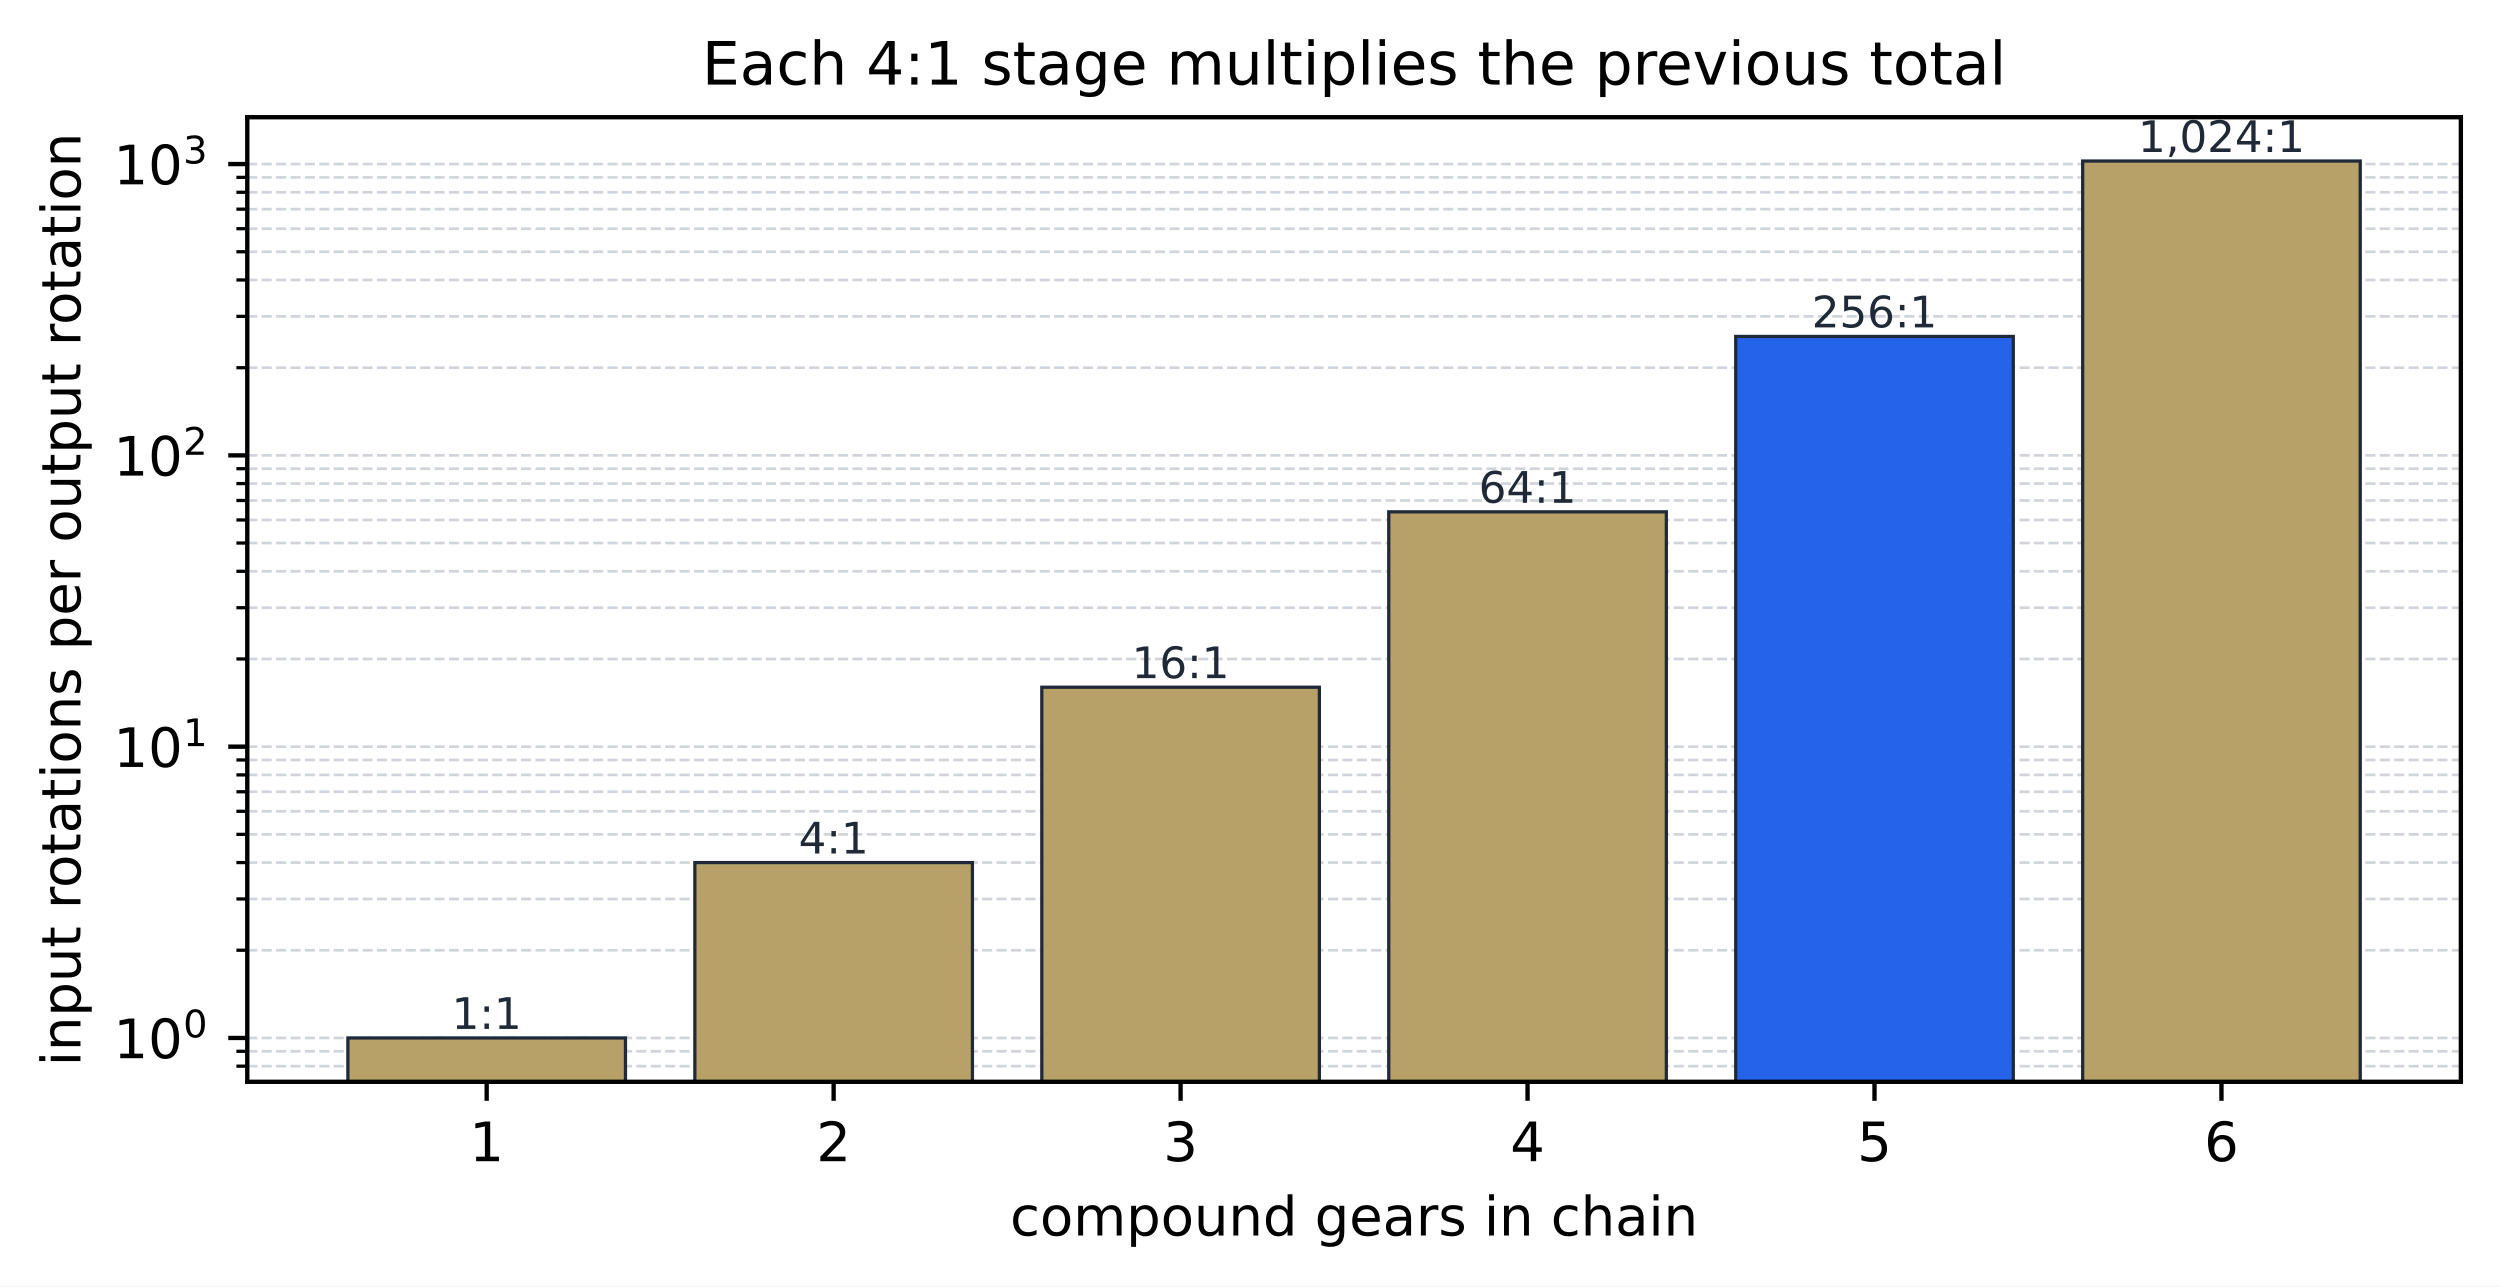
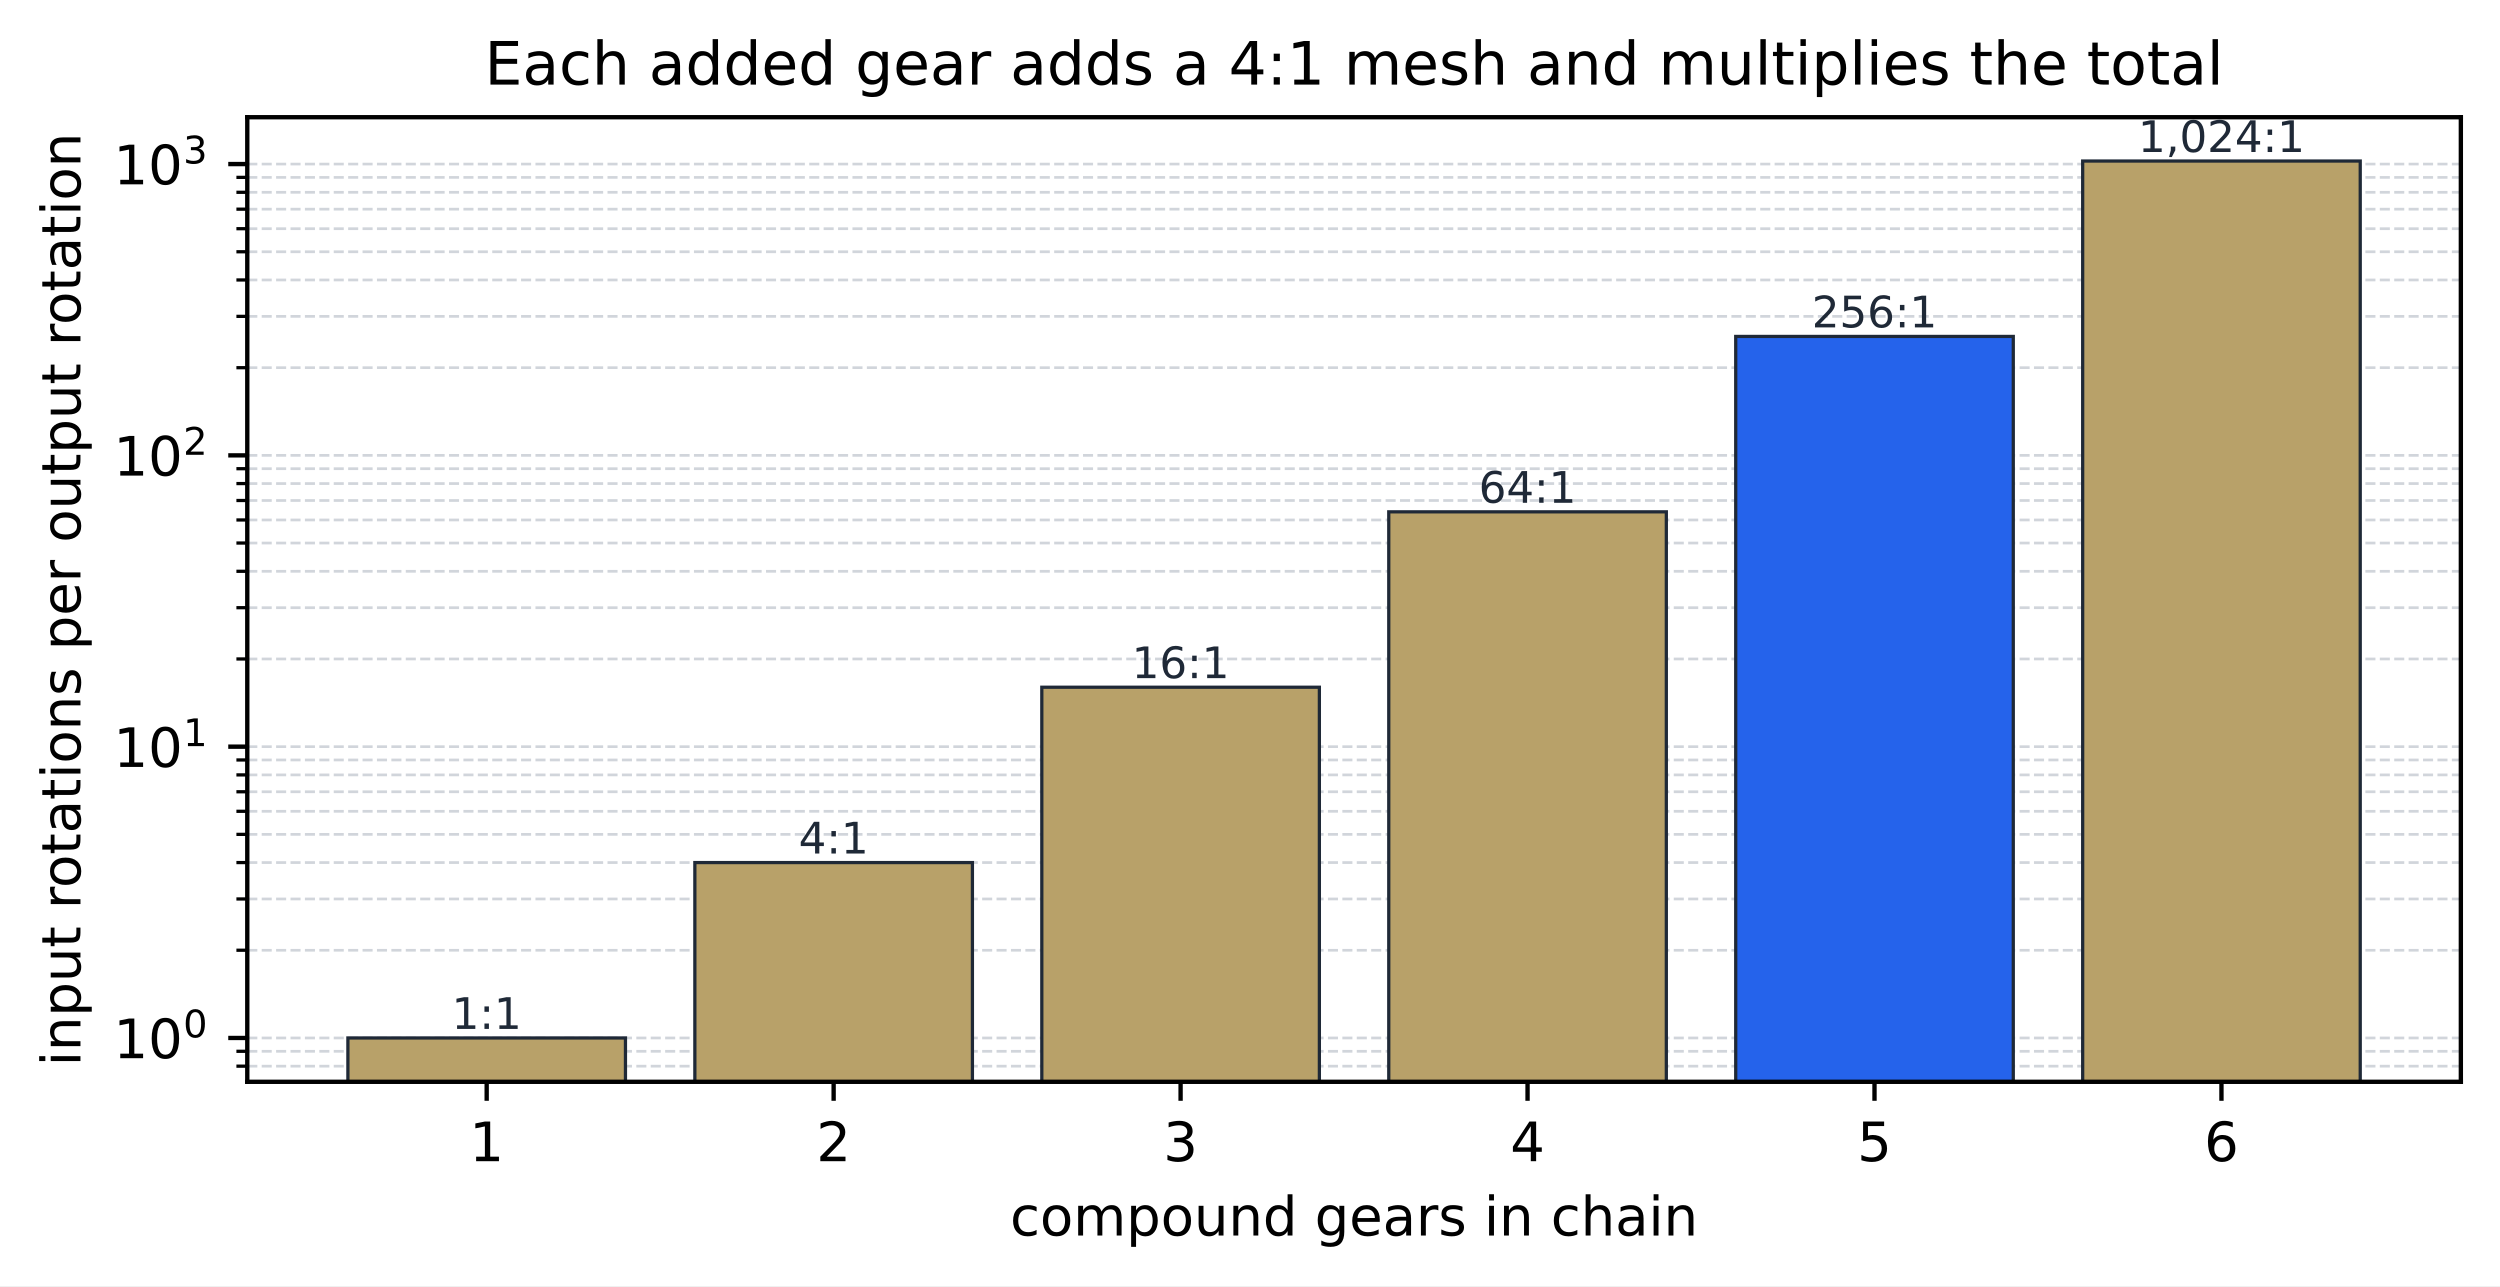
<svg xmlns="http://www.w3.org/2000/svg" xmlns:xlink="http://www.w3.org/1999/xlink" width="459.785pt" height="236.515pt" viewBox="0 0 459.785 236.515" version="1.1">
  <defs>
    <style type="text/css">*{stroke-linejoin: round; stroke-linecap: butt}</style>
  </defs>
  <g id="figure_1">
    <g id="patch_1">
      <path d="M 0 236.515  L 459.785 236.515  L 459.785 0  L 0 0  z " style="fill: #ffffff" />
    </g>
    <g id="axes_1">
      <g id="patch_2">
        <path d="M 45.478 198.958  L 452.585 198.958  L 452.585 21.558  L 45.478 21.558  z " style="fill: #ffffff" />
      </g>
      <g id="matplotlib.axis_1">
        <g id="xtick_1">
          <g id="line2d_1">
            <defs>
              <path id="m80b0361e65" d="M 0 0  L 0 3.5  " style="stroke: #000000; stroke-width: 0.8" />
            </defs>
            <g>
              <use xlink:href="#m80b0361e65" x="89.507" y="198.958" style="stroke: #000000; stroke-width: 0.8" />
            </g>
          </g>
          <g id="text_1">
            <g transform="translate(86.32572 213.5567) scale(0.1 -0.1)">
              <defs>
                <path id="DejaVuSans-31" d="M 794 531  L 1825 531  L 1825 4091  L 703 3866  L 703 4441  L 1819 4666  L 2450 4666  L 2450 531  L 3481 531  L 3481 0  L 794 0  L 794 531  z " transform="scale(0.015625)" />
              </defs>
              <use xlink:href="#DejaVuSans-31" />
            </g>
          </g>
        </g>
        <g id="xtick_2">
          <g id="line2d_2">
            <g>
              <use xlink:href="#m80b0361e65" x="153.317" y="198.958" style="stroke: #000000; stroke-width: 0.8" />
            </g>
          </g>
          <g id="text_2">
            <g transform="translate(150.1356 213.5567) scale(0.1 -0.1)">
              <defs>
                <path id="DejaVuSans-32" d="M 1228 531  L 3431 531  L 3431 0  L 469 0  L 469 531  Q 828 903 1448 1529  Q 2069 2156 2228 2338  Q 2531 2678 2651 2914  Q 2772 3150 2772 3378  Q 2772 3750 2511 3984  Q 2250 4219 1831 4219  Q 1534 4219 1204 4116  Q 875 4013 500 3803  L 500 4441  Q 881 4594 1212 4672  Q 1544 4750 1819 4750  Q 2544 4750 2975 4387  Q 3406 4025 3406 3419  Q 3406 3131 3298 2873  Q 3191 2616 2906 2266  Q 2828 2175 2409 1742  Q 1991 1309 1228 531  z " transform="scale(0.015625)" />
              </defs>
              <use xlink:href="#DejaVuSans-32" />
            </g>
          </g>
        </g>
        <g id="xtick_3">
          <g id="line2d_3">
            <g>
              <use xlink:href="#m80b0361e65" x="217.127" y="198.958" style="stroke: #000000; stroke-width: 0.8" />
            </g>
          </g>
          <g id="text_3">
            <g transform="translate(213.9456 213.5567) scale(0.1 -0.1)">
              <defs>
                <path id="DejaVuSans-33" d="M 2597 2516  Q 3050 2419 3304 2112  Q 3559 1806 3559 1356  Q 3559 666 3084 287  Q 2609 -91 1734 -91  Q 1441 -91 1130 -33  Q 819 25 488 141  L 488 750  Q 750 597 1062 519  Q 1375 441 1716 441  Q 2309 441 2620 675  Q 2931 909 2931 1356  Q 2931 1769 2642 2001  Q 2353 2234 1838 2234  L 1294 2234  L 1294 2753  L 1863 2753  Q 2328 2753 2575 2939  Q 2822 3125 2822 3475  Q 2822 3834 2567 4026  Q 2313 4219 1838 4219  Q 1578 4219 1281 4162  Q 984 4106 628 3988  L 628 4550  Q 988 4650 1302 4700  Q 1616 4750 1894 4750  Q 2613 4750 3031 4423  Q 3450 4097 3450 3541  Q 3450 3153 3228 2886  Q 3006 2619 2597 2516  z " transform="scale(0.015625)" />
              </defs>
              <use xlink:href="#DejaVuSans-33" />
            </g>
          </g>
        </g>
        <g id="xtick_4">
          <g id="line2d_4">
            <g>
              <use xlink:href="#m80b0361e65" x="280.937" y="198.958" style="stroke: #000000; stroke-width: 0.8" />
            </g>
          </g>
          <g id="text_4">
            <g transform="translate(277.7555 213.5567) scale(0.1 -0.1)">
              <defs>
                <path id="DejaVuSans-34" d="M 2419 4116  L 825 1625  L 2419 1625  L 2419 4116  z M 2253 4666  L 3047 4666  L 3047 1625  L 3713 1625  L 3713 1100  L 3047 1100  L 3047 0  L 2419 0  L 2419 1100  L 313 1100  L 313 1709  L 2253 4666  z " transform="scale(0.015625)" />
              </defs>
              <use xlink:href="#DejaVuSans-34" />
            </g>
          </g>
        </g>
        <g id="xtick_5">
          <g id="line2d_5">
            <g>
              <use xlink:href="#m80b0361e65" x="344.747" y="198.958" style="stroke: #000000; stroke-width: 0.8" />
            </g>
          </g>
          <g id="text_5">
            <g transform="translate(341.5654 213.5567) scale(0.1 -0.1)">
              <defs>
                <path id="DejaVuSans-35" d="M 691 4666  L 3169 4666  L 3169 4134  L 1269 4134  L 1269 2991  Q 1406 3038 1543 3061  Q 1681 3084 1819 3084  Q 2600 3084 3056 2656  Q 3513 2228 3513 1497  Q 3513 744 3044 326  Q 2575 -91 1722 -91  Q 1428 -91 1123 -41  Q 819 9 494 109  L 494 744  Q 775 591 1075 516  Q 1375 441 1709 441  Q 2250 441 2565 725  Q 2881 1009 2881 1497  Q 2881 1984 2565 2268  Q 2250 2553 1709 2553  Q 1456 2553 1204 2497  Q 953 2441 691 2322  L 691 4666  z " transform="scale(0.015625)" />
              </defs>
              <use xlink:href="#DejaVuSans-35" />
            </g>
          </g>
        </g>
        <g id="xtick_6">
          <g id="line2d_6">
            <g>
              <use xlink:href="#m80b0361e65" x="408.557" y="198.958" style="stroke: #000000; stroke-width: 0.8" />
            </g>
          </g>
          <g id="text_6">
            <g transform="translate(405.3753 213.5567) scale(0.1 -0.1)">
              <defs>
                <path id="DejaVuSans-36" d="M 2113 2584  Q 1688 2584 1439 2293  Q 1191 2003 1191 1497  Q 1191 994 1439 701  Q 1688 409 2113 409  Q 2538 409 2786 701  Q 3034 994 3034 1497  Q 3034 2003 2786 2293  Q 2538 2584 2113 2584  z M 3366 4563  L 3366 3988  Q 3128 4100 2886 4159  Q 2644 4219 2406 4219  Q 1781 4219 1451 3797  Q 1122 3375 1075 2522  Q 1259 2794 1537 2939  Q 1816 3084 2150 3084  Q 2853 3084 3261 2657  Q 3669 2231 3669 1497  Q 3669 778 3244 343  Q 2819 -91 2113 -91  Q 1303 -91 875 529  Q 447 1150 447 2328  Q 447 3434 972 4092  Q 1497 4750 2381 4750  Q 2619 4750 2861 4703  Q 3103 4656 3366 4563  z " transform="scale(0.015625)" />
              </defs>
              <use xlink:href="#DejaVuSans-36" />
            </g>
          </g>
        </g>
        <g id="text_7">
          <g transform="translate(185.7677 227.2348) scale(0.1 -0.1)">
            <defs>
              <path id="DejaVuSans-63" d="M 3122 3366  L 3122 2828  Q 2878 2963 2633 3030  Q 2388 3097 2138 3097  Q 1578 3097 1268 2742  Q 959 2388 959 1747  Q 959 1106 1268 751  Q 1578 397 2138 397  Q 2388 397 2633 464  Q 2878 531 3122 666  L 3122 134  Q 2881 22 2623 -34  Q 2366 -91 2075 -91  Q 1284 -91 818 406  Q 353 903 353 1747  Q 353 2603 823 3093  Q 1294 3584 2113 3584  Q 2378 3584 2631 3529  Q 2884 3475 3122 3366  z " transform="scale(0.015625)" />
              <path id="DejaVuSans-6f" d="M 1959 3097  Q 1497 3097 1228 2736  Q 959 2375 959 1747  Q 959 1119 1226 758  Q 1494 397 1959 397  Q 2419 397 2687 759  Q 2956 1122 2956 1747  Q 2956 2369 2687 2733  Q 2419 3097 1959 3097  z M 1959 3584  Q 2709 3584 3137 3096  Q 3566 2609 3566 1747  Q 3566 888 3137 398  Q 2709 -91 1959 -91  Q 1206 -91 779 398  Q 353 888 353 1747  Q 353 2609 779 3096  Q 1206 3584 1959 3584  z " transform="scale(0.015625)" />
              <path id="DejaVuSans-6d" d="M 3328 2828  Q 3544 3216 3844 3400  Q 4144 3584 4550 3584  Q 5097 3584 5394 3201  Q 5691 2819 5691 2113  L 5691 0  L 5113 0  L 5113 2094  Q 5113 2597 4934 2840  Q 4756 3084 4391 3084  Q 3944 3084 3684 2787  Q 3425 2491 3425 1978  L 3425 0  L 2847 0  L 2847 2094  Q 2847 2600 2669 2842  Q 2491 3084 2119 3084  Q 1678 3084 1418 2786  Q 1159 2488 1159 1978  L 1159 0  L 581 0  L 581 3500  L 1159 3500  L 1159 2956  Q 1356 3278 1631 3431  Q 1906 3584 2284 3584  Q 2666 3584 2933 3390  Q 3200 3197 3328 2828  z " transform="scale(0.015625)" />
              <path id="DejaVuSans-70" d="M 1159 525  L 1159 -1331  L 581 -1331  L 581 3500  L 1159 3500  L 1159 2969  Q 1341 3281 1617 3432  Q 1894 3584 2278 3584  Q 2916 3584 3314 3078  Q 3713 2572 3713 1747  Q 3713 922 3314 415  Q 2916 -91 2278 -91  Q 1894 -91 1617 61  Q 1341 213 1159 525  z M 3116 1747  Q 3116 2381 2855 2742  Q 2594 3103 2138 3103  Q 1681 3103 1420 2742  Q 1159 2381 1159 1747  Q 1159 1113 1420 752  Q 1681 391 2138 391  Q 2594 391 2855 752  Q 3116 1113 3116 1747  z " transform="scale(0.015625)" />
              <path id="DejaVuSans-75" d="M 544 1381  L 544 3500  L 1119 3500  L 1119 1403  Q 1119 906 1312 657  Q 1506 409 1894 409  Q 2359 409 2629 706  Q 2900 1003 2900 1516  L 2900 3500  L 3475 3500  L 3475 0  L 2900 0  L 2900 538  Q 2691 219 2414 64  Q 2138 -91 1772 -91  Q 1169 -91 856 284  Q 544 659 544 1381  z M 1991 3584  L 1991 3584  z " transform="scale(0.015625)" />
              <path id="DejaVuSans-6e" d="M 3513 2113  L 3513 0  L 2938 0  L 2938 2094  Q 2938 2591 2744 2837  Q 2550 3084 2163 3084  Q 1697 3084 1428 2787  Q 1159 2491 1159 1978  L 1159 0  L 581 0  L 581 3500  L 1159 3500  L 1159 2956  Q 1366 3272 1645 3428  Q 1925 3584 2291 3584  Q 2894 3584 3203 3211  Q 3513 2838 3513 2113  z " transform="scale(0.015625)" />
              <path id="DejaVuSans-64" d="M 2906 2969  L 2906 4863  L 3481 4863  L 3481 0  L 2906 0  L 2906 525  Q 2725 213 2448 61  Q 2172 -91 1784 -91  Q 1150 -91 751 415  Q 353 922 353 1747  Q 353 2572 751 3078  Q 1150 3584 1784 3584  Q 2172 3584 2448 3432  Q 2725 3281 2906 2969  z M 947 1747  Q 947 1113 1208 752  Q 1469 391 1925 391  Q 2381 391 2643 752  Q 2906 1113 2906 1747  Q 2906 2381 2643 2742  Q 2381 3103 1925 3103  Q 1469 3103 1208 2742  Q 947 2381 947 1747  z " transform="scale(0.015625)" />
              <path id="DejaVuSans-20" transform="scale(0.015625)" />
              <path id="DejaVuSans-67" d="M 2906 1791  Q 2906 2416 2648 2759  Q 2391 3103 1925 3103  Q 1463 3103 1205 2759  Q 947 2416 947 1791  Q 947 1169 1205 825  Q 1463 481 1925 481  Q 2391 481 2648 825  Q 2906 1169 2906 1791  z M 3481 434  Q 3481 -459 3084 -895  Q 2688 -1331 1869 -1331  Q 1566 -1331 1297 -1286  Q 1028 -1241 775 -1147  L 775 -588  Q 1028 -725 1275 -790  Q 1522 -856 1778 -856  Q 2344 -856 2625 -561  Q 2906 -266 2906 331  L 2906 616  Q 2728 306 2450 153  Q 2172 0 1784 0  Q 1141 0 747 490  Q 353 981 353 1791  Q 353 2603 747 3093  Q 1141 3584 1784 3584  Q 2172 3584 2450 3431  Q 2728 3278 2906 2969  L 2906 3500  L 3481 3500  L 3481 434  z " transform="scale(0.015625)" />
              <path id="DejaVuSans-65" d="M 3597 1894  L 3597 1613  L 953 1613  Q 991 1019 1311 708  Q 1631 397 2203 397  Q 2534 397 2845 478  Q 3156 559 3463 722  L 3463 178  Q 3153 47 2828 -22  Q 2503 -91 2169 -91  Q 1331 -91 842 396  Q 353 884 353 1716  Q 353 2575 817 3079  Q 1281 3584 2069 3584  Q 2775 3584 3186 3129  Q 3597 2675 3597 1894  z M 3022 2063  Q 3016 2534 2758 2815  Q 2500 3097 2075 3097  Q 1594 3097 1305 2825  Q 1016 2553 972 2059  L 3022 2063  z " transform="scale(0.015625)" />
              <path id="DejaVuSans-61" d="M 2194 1759  Q 1497 1759 1228 1600  Q 959 1441 959 1056  Q 959 750 1161 570  Q 1363 391 1709 391  Q 2188 391 2477 730  Q 2766 1069 2766 1631  L 2766 1759  L 2194 1759  z M 3341 1997  L 3341 0  L 2766 0  L 2766 531  Q 2569 213 2275 61  Q 1981 -91 1556 -91  Q 1019 -91 701 211  Q 384 513 384 1019  Q 384 1609 779 1909  Q 1175 2209 1959 2209  L 2766 2209  L 2766 2266  Q 2766 2663 2505 2880  Q 2244 3097 1772 3097  Q 1472 3097 1187 3025  Q 903 2953 641 2809  L 641 3341  Q 956 3463 1253 3523  Q 1550 3584 1831 3584  Q 2591 3584 2966 3190  Q 3341 2797 3341 1997  z " transform="scale(0.015625)" />
              <path id="DejaVuSans-72" d="M 2631 2963  Q 2534 3019 2420 3045  Q 2306 3072 2169 3072  Q 1681 3072 1420 2755  Q 1159 2438 1159 1844  L 1159 0  L 581 0  L 581 3500  L 1159 3500  L 1159 2956  Q 1341 3275 1631 3429  Q 1922 3584 2338 3584  Q 2397 3584 2469 3576  Q 2541 3569 2628 3553  L 2631 2963  z " transform="scale(0.015625)" />
              <path id="DejaVuSans-73" d="M 2834 3397  L 2834 2853  Q 2591 2978 2328 3040  Q 2066 3103 1784 3103  Q 1356 3103 1142 2972  Q 928 2841 928 2578  Q 928 2378 1081 2264  Q 1234 2150 1697 2047  L 1894 2003  Q 2506 1872 2764 1633  Q 3022 1394 3022 966  Q 3022 478 2636 193  Q 2250 -91 1575 -91  Q 1294 -91 989 -36  Q 684 19 347 128  L 347 722  Q 666 556 975 473  Q 1284 391 1588 391  Q 1994 391 2212 530  Q 2431 669 2431 922  Q 2431 1156 2273 1281  Q 2116 1406 1581 1522  L 1381 1569  Q 847 1681 609 1914  Q 372 2147 372 2553  Q 372 3047 722 3315  Q 1072 3584 1716 3584  Q 2034 3584 2315 3537  Q 2597 3491 2834 3397  z " transform="scale(0.015625)" />
              <path id="DejaVuSans-69" d="M 603 3500  L 1178 3500  L 1178 0  L 603 0  L 603 3500  z M 603 4863  L 1178 4863  L 1178 4134  L 603 4134  L 603 4863  z " transform="scale(0.015625)" />
              <path id="DejaVuSans-68" d="M 3513 2113  L 3513 0  L 2938 0  L 2938 2094  Q 2938 2591 2744 2837  Q 2550 3084 2163 3084  Q 1697 3084 1428 2787  Q 1159 2491 1159 1978  L 1159 0  L 581 0  L 581 4863  L 1159 4863  L 1159 2956  Q 1366 3272 1645 3428  Q 1925 3584 2291 3584  Q 2894 3584 3203 3211  Q 3513 2838 3513 2113  z " transform="scale(0.015625)" />
            </defs>
            <use xlink:href="#DejaVuSans-63" />
            <use xlink:href="#DejaVuSans-6f" transform="translate(54.98047 0)" />
            <use xlink:href="#DejaVuSans-6d" transform="translate(116.1621 0)" />
            <use xlink:href="#DejaVuSans-70" transform="translate(213.5742 0)" />
            <use xlink:href="#DejaVuSans-6f" transform="translate(277.0508 0)" />
            <use xlink:href="#DejaVuSans-75" transform="translate(338.2324 0)" />
            <use xlink:href="#DejaVuSans-6e" transform="translate(401.6113 0)" />
            <use xlink:href="#DejaVuSans-64" transform="translate(464.9902 0)" />
            <use xlink:href="#DejaVuSans-20" transform="translate(528.4668 0)" />
            <use xlink:href="#DejaVuSans-67" transform="translate(560.2539 0)" />
            <use xlink:href="#DejaVuSans-65" transform="translate(623.7305 0)" />
            <use xlink:href="#DejaVuSans-61" transform="translate(685.2539 0)" />
            <use xlink:href="#DejaVuSans-72" transform="translate(746.5332 0)" />
            <use xlink:href="#DejaVuSans-73" transform="translate(787.6465 0)" />
            <use xlink:href="#DejaVuSans-20" transform="translate(839.7461 0)" />
            <use xlink:href="#DejaVuSans-69" transform="translate(871.5332 0)" />
            <use xlink:href="#DejaVuSans-6e" transform="translate(899.3164 0)" />
            <use xlink:href="#DejaVuSans-20" transform="translate(962.6953 0)" />
            <use xlink:href="#DejaVuSans-63" transform="translate(994.4824 0)" />
            <use xlink:href="#DejaVuSans-68" transform="translate(1049.463 0)" />
            <use xlink:href="#DejaVuSans-61" transform="translate(1112.842 0)" />
            <use xlink:href="#DejaVuSans-69" transform="translate(1174.121 0)" />
            <use xlink:href="#DejaVuSans-6e" transform="translate(1201.904 0)" />
          </g>
        </g>
      </g>
      <g id="matplotlib.axis_2">
        <g id="ytick_1">
          <g id="line2d_7">
            <path d="M 45.478 190.895  L 452.585 190.895  " clip-path="url(#p029e7b0211)" style="fill: none; stroke-dasharray: 1.85,0.8; stroke-dashoffset: 0; stroke: #d1d5db; stroke-width: 0.5" />
          </g>
          <g id="line2d_8">
            <defs>
              <path id="m17a7d68135" d="M 0 0  L -3.5 0  " style="stroke: #000000; stroke-width: 0.8" />
            </defs>
            <g>
              <use xlink:href="#m17a7d68135" x="45.478" y="190.895" style="stroke: #000000; stroke-width: 0.8" />
            </g>
          </g>
          <g id="text_8">
            <g transform="translate(20.87813 194.6939) scale(0.1 -0.1)">
              <defs>
                <path id="DejaVuSans-30" d="M 2034 4250  Q 1547 4250 1301 3770  Q 1056 3291 1056 2328  Q 1056 1369 1301 889  Q 1547 409 2034 409  Q 2525 409 2770 889  Q 3016 1369 3016 2328  Q 3016 3291 2770 3770  Q 2525 4250 2034 4250  z M 2034 4750  Q 2819 4750 3233 4129  Q 3647 3509 3647 2328  Q 3647 1150 3233 529  Q 2819 -91 2034 -91  Q 1250 -91 836 529  Q 422 1150 422 2328  Q 422 3509 836 4129  Q 1250 4750 2034 4750  z " transform="scale(0.015625)" />
              </defs>
              <use xlink:href="#DejaVuSans-31" transform="translate(0 0.765625)" />
              <use xlink:href="#DejaVuSans-30" transform="translate(63.62305 0.765625)" />
              <use xlink:href="#DejaVuSans-30" transform="translate(128.2031 39.04688) scale(0.7)" />
            </g>
          </g>
        </g>
        <g id="ytick_2">
          <g id="line2d_9">
            <path d="M 45.478 137.321  L 452.585 137.321  " clip-path="url(#p029e7b0211)" style="fill: none; stroke-dasharray: 1.85,0.8; stroke-dashoffset: 0; stroke: #d1d5db; stroke-width: 0.5" />
          </g>
          <g id="line2d_10">
            <g>
              <use xlink:href="#m17a7d68135" x="45.478" y="137.321" style="stroke: #000000; stroke-width: 0.8" />
            </g>
          </g>
          <g id="text_9">
            <g transform="translate(20.87813 141.1202) scale(0.1 -0.1)">
              <use xlink:href="#DejaVuSans-31" transform="translate(0 0.684375)" />
              <use xlink:href="#DejaVuSans-30" transform="translate(63.62305 0.684375)" />
              <use xlink:href="#DejaVuSans-31" transform="translate(128.2031 38.96563) scale(0.7)" />
            </g>
          </g>
        </g>
        <g id="ytick_3">
          <g id="line2d_11">
            <path d="M 45.478 83.747  L 452.585 83.747  " clip-path="url(#p029e7b0211)" style="fill: none; stroke-dasharray: 1.85,0.8; stroke-dashoffset: 0; stroke: #d1d5db; stroke-width: 0.5" />
          </g>
          <g id="line2d_12">
            <g>
              <use xlink:href="#m17a7d68135" x="45.478" y="83.747" style="stroke: #000000; stroke-width: 0.8" />
            </g>
          </g>
          <g id="text_10">
            <g transform="translate(20.87813 87.54658) scale(0.1 -0.1)">
              <use xlink:href="#DejaVuSans-31" transform="translate(0 0.765625)" />
              <use xlink:href="#DejaVuSans-30" transform="translate(63.62305 0.765625)" />
              <use xlink:href="#DejaVuSans-32" transform="translate(128.2031 39.04688) scale(0.7)" />
            </g>
          </g>
        </g>
        <g id="ytick_4">
          <g id="line2d_13">
            <path d="M 45.478 30.174  L 452.585 30.174  " clip-path="url(#p029e7b0211)" style="fill: none; stroke-dasharray: 1.85,0.8; stroke-dashoffset: 0; stroke: #d1d5db; stroke-width: 0.5" />
          </g>
          <g id="line2d_14">
            <g>
              <use xlink:href="#m17a7d68135" x="45.478" y="30.174" style="stroke: #000000; stroke-width: 0.8" />
            </g>
          </g>
          <g id="text_11">
            <g transform="translate(20.87813 33.97294) scale(0.1 -0.1)">
              <use xlink:href="#DejaVuSans-31" transform="translate(0 0.765625)" />
              <use xlink:href="#DejaVuSans-30" transform="translate(63.62305 0.765625)" />
              <use xlink:href="#DejaVuSans-33" transform="translate(128.2031 39.04688) scale(0.7)" />
            </g>
          </g>
        </g>
        <g id="ytick_5">
          <g id="line2d_15">
            <path d="M 45.478 196.086  L 452.585 196.086  " clip-path="url(#p029e7b0211)" style="fill: none; stroke-dasharray: 1.85,0.8; stroke-dashoffset: 0; stroke: #d1d5db; stroke-width: 0.5" />
          </g>
          <g id="line2d_16">
            <defs>
              <path id="m3dbfc4f6bd" d="M 0 0  L -2 0  " style="stroke: #000000; stroke-width: 0.6" />
            </defs>
            <g>
              <use xlink:href="#m3dbfc4f6bd" x="45.478" y="196.086" style="stroke: #000000; stroke-width: 0.6" />
            </g>
          </g>
        </g>
        <g id="ytick_6">
          <g id="line2d_17">
            <path d="M 45.478 193.346  L 452.585 193.346  " clip-path="url(#p029e7b0211)" style="fill: none; stroke-dasharray: 1.85,0.8; stroke-dashoffset: 0; stroke: #d1d5db; stroke-width: 0.5" />
          </g>
          <g id="line2d_18">
            <g>
              <use xlink:href="#m3dbfc4f6bd" x="45.478" y="193.346" style="stroke: #000000; stroke-width: 0.6" />
            </g>
          </g>
        </g>
        <g id="ytick_7">
          <g id="line2d_19">
            <path d="M 45.478 174.767  L 452.585 174.767  " clip-path="url(#p029e7b0211)" style="fill: none; stroke-dasharray: 1.85,0.8; stroke-dashoffset: 0; stroke: #d1d5db; stroke-width: 0.5" />
          </g>
          <g id="line2d_20">
            <g>
              <use xlink:href="#m3dbfc4f6bd" x="45.478" y="174.767" style="stroke: #000000; stroke-width: 0.6" />
            </g>
          </g>
        </g>
        <g id="ytick_8">
          <g id="line2d_21">
            <path d="M 45.478 165.334  L 452.585 165.334  " clip-path="url(#p029e7b0211)" style="fill: none; stroke-dasharray: 1.85,0.8; stroke-dashoffset: 0; stroke: #d1d5db; stroke-width: 0.5" />
          </g>
          <g id="line2d_22">
            <g>
              <use xlink:href="#m3dbfc4f6bd" x="45.478" y="165.334" style="stroke: #000000; stroke-width: 0.6" />
            </g>
          </g>
        </g>
        <g id="ytick_9">
          <g id="line2d_23">
            <path d="M 45.478 158.64  L 452.585 158.64  " clip-path="url(#p029e7b0211)" style="fill: none; stroke-dasharray: 1.85,0.8; stroke-dashoffset: 0; stroke: #d1d5db; stroke-width: 0.5" />
          </g>
          <g id="line2d_24">
            <g>
              <use xlink:href="#m3dbfc4f6bd" x="45.478" y="158.64" style="stroke: #000000; stroke-width: 0.6" />
            </g>
          </g>
        </g>
        <g id="ytick_10">
          <g id="line2d_25">
            <path d="M 45.478 153.448  L 452.585 153.448  " clip-path="url(#p029e7b0211)" style="fill: none; stroke-dasharray: 1.85,0.8; stroke-dashoffset: 0; stroke: #d1d5db; stroke-width: 0.5" />
          </g>
          <g id="line2d_26">
            <g>
              <use xlink:href="#m3dbfc4f6bd" x="45.478" y="153.448" style="stroke: #000000; stroke-width: 0.6" />
            </g>
          </g>
        </g>
        <g id="ytick_11">
          <g id="line2d_27">
            <path d="M 45.478 149.206  L 452.585 149.206  " clip-path="url(#p029e7b0211)" style="fill: none; stroke-dasharray: 1.85,0.8; stroke-dashoffset: 0; stroke: #d1d5db; stroke-width: 0.5" />
          </g>
          <g id="line2d_28">
            <g>
              <use xlink:href="#m3dbfc4f6bd" x="45.478" y="149.206" style="stroke: #000000; stroke-width: 0.6" />
            </g>
          </g>
        </g>
        <g id="ytick_12">
          <g id="line2d_29">
            <path d="M 45.478 145.62  L 452.585 145.62  " clip-path="url(#p029e7b0211)" style="fill: none; stroke-dasharray: 1.85,0.8; stroke-dashoffset: 0; stroke: #d1d5db; stroke-width: 0.5" />
          </g>
          <g id="line2d_30">
            <g>
              <use xlink:href="#m3dbfc4f6bd" x="45.478" y="145.62" style="stroke: #000000; stroke-width: 0.6" />
            </g>
          </g>
        </g>
        <g id="ytick_13">
          <g id="line2d_31">
            <path d="M 45.478 142.513  L 452.585 142.513  " clip-path="url(#p029e7b0211)" style="fill: none; stroke-dasharray: 1.85,0.8; stroke-dashoffset: 0; stroke: #d1d5db; stroke-width: 0.5" />
          </g>
          <g id="line2d_32">
            <g>
              <use xlink:href="#m3dbfc4f6bd" x="45.478" y="142.513" style="stroke: #000000; stroke-width: 0.6" />
            </g>
          </g>
        </g>
        <g id="ytick_14">
          <g id="line2d_33">
            <path d="M 45.478 139.772  L 452.585 139.772  " clip-path="url(#p029e7b0211)" style="fill: none; stroke-dasharray: 1.85,0.8; stroke-dashoffset: 0; stroke: #d1d5db; stroke-width: 0.5" />
          </g>
          <g id="line2d_34">
            <g>
              <use xlink:href="#m3dbfc4f6bd" x="45.478" y="139.772" style="stroke: #000000; stroke-width: 0.6" />
            </g>
          </g>
        </g>
        <g id="ytick_15">
          <g id="line2d_35">
            <path d="M 45.478 121.194  L 452.585 121.194  " clip-path="url(#p029e7b0211)" style="fill: none; stroke-dasharray: 1.85,0.8; stroke-dashoffset: 0; stroke: #d1d5db; stroke-width: 0.5" />
          </g>
          <g id="line2d_36">
            <g>
              <use xlink:href="#m3dbfc4f6bd" x="45.478" y="121.194" style="stroke: #000000; stroke-width: 0.6" />
            </g>
          </g>
        </g>
        <g id="ytick_16">
          <g id="line2d_37">
            <path d="M 45.478 111.76  L 452.585 111.76  " clip-path="url(#p029e7b0211)" style="fill: none; stroke-dasharray: 1.85,0.8; stroke-dashoffset: 0; stroke: #d1d5db; stroke-width: 0.5" />
          </g>
          <g id="line2d_38">
            <g>
              <use xlink:href="#m3dbfc4f6bd" x="45.478" y="111.76" style="stroke: #000000; stroke-width: 0.6" />
            </g>
          </g>
        </g>
        <g id="ytick_17">
          <g id="line2d_39">
            <path d="M 45.478 105.066  L 452.585 105.066  " clip-path="url(#p029e7b0211)" style="fill: none; stroke-dasharray: 1.85,0.8; stroke-dashoffset: 0; stroke: #d1d5db; stroke-width: 0.5" />
          </g>
          <g id="line2d_40">
            <g>
              <use xlink:href="#m3dbfc4f6bd" x="45.478" y="105.066" style="stroke: #000000; stroke-width: 0.6" />
            </g>
          </g>
        </g>
        <g id="ytick_18">
          <g id="line2d_41">
            <path d="M 45.478 99.875  L 452.585 99.875  " clip-path="url(#p029e7b0211)" style="fill: none; stroke-dasharray: 1.85,0.8; stroke-dashoffset: 0; stroke: #d1d5db; stroke-width: 0.5" />
          </g>
          <g id="line2d_42">
            <g>
              <use xlink:href="#m3dbfc4f6bd" x="45.478" y="99.875" style="stroke: #000000; stroke-width: 0.6" />
            </g>
          </g>
        </g>
        <g id="ytick_19">
          <g id="line2d_43">
            <path d="M 45.478 95.633  L 452.585 95.633  " clip-path="url(#p029e7b0211)" style="fill: none; stroke-dasharray: 1.85,0.8; stroke-dashoffset: 0; stroke: #d1d5db; stroke-width: 0.5" />
          </g>
          <g id="line2d_44">
            <g>
              <use xlink:href="#m3dbfc4f6bd" x="45.478" y="95.633" style="stroke: #000000; stroke-width: 0.6" />
            </g>
          </g>
        </g>
        <g id="ytick_20">
          <g id="line2d_45">
            <path d="M 45.478 92.046  L 452.585 92.046  " clip-path="url(#p029e7b0211)" style="fill: none; stroke-dasharray: 1.85,0.8; stroke-dashoffset: 0; stroke: #d1d5db; stroke-width: 0.5" />
          </g>
          <g id="line2d_46">
            <g>
              <use xlink:href="#m3dbfc4f6bd" x="45.478" y="92.046" style="stroke: #000000; stroke-width: 0.6" />
            </g>
          </g>
        </g>
        <g id="ytick_21">
          <g id="line2d_47">
            <path d="M 45.478 88.939  L 452.585 88.939  " clip-path="url(#p029e7b0211)" style="fill: none; stroke-dasharray: 1.85,0.8; stroke-dashoffset: 0; stroke: #d1d5db; stroke-width: 0.5" />
          </g>
          <g id="line2d_48">
            <g>
              <use xlink:href="#m3dbfc4f6bd" x="45.478" y="88.939" style="stroke: #000000; stroke-width: 0.6" />
            </g>
          </g>
        </g>
        <g id="ytick_22">
          <g id="line2d_49">
            <path d="M 45.478 86.199  L 452.585 86.199  " clip-path="url(#p029e7b0211)" style="fill: none; stroke-dasharray: 1.85,0.8; stroke-dashoffset: 0; stroke: #d1d5db; stroke-width: 0.5" />
          </g>
          <g id="line2d_50">
            <g>
              <use xlink:href="#m3dbfc4f6bd" x="45.478" y="86.199" style="stroke: #000000; stroke-width: 0.6" />
            </g>
          </g>
        </g>
        <g id="ytick_23">
          <g id="line2d_51">
            <path d="M 45.478 67.62  L 452.585 67.62  " clip-path="url(#p029e7b0211)" style="fill: none; stroke-dasharray: 1.85,0.8; stroke-dashoffset: 0; stroke: #d1d5db; stroke-width: 0.5" />
          </g>
          <g id="line2d_52">
            <g>
              <use xlink:href="#m3dbfc4f6bd" x="45.478" y="67.62" style="stroke: #000000; stroke-width: 0.6" />
            </g>
          </g>
        </g>
        <g id="ytick_24">
          <g id="line2d_53">
            <path d="M 45.478 58.186  L 452.585 58.186  " clip-path="url(#p029e7b0211)" style="fill: none; stroke-dasharray: 1.85,0.8; stroke-dashoffset: 0; stroke: #d1d5db; stroke-width: 0.5" />
          </g>
          <g id="line2d_54">
            <g>
              <use xlink:href="#m3dbfc4f6bd" x="45.478" y="58.186" style="stroke: #000000; stroke-width: 0.6" />
            </g>
          </g>
        </g>
        <g id="ytick_25">
          <g id="line2d_55">
            <path d="M 45.478 51.493  L 452.585 51.493  " clip-path="url(#p029e7b0211)" style="fill: none; stroke-dasharray: 1.85,0.8; stroke-dashoffset: 0; stroke: #d1d5db; stroke-width: 0.5" />
          </g>
          <g id="line2d_56">
            <g>
              <use xlink:href="#m3dbfc4f6bd" x="45.478" y="51.493" style="stroke: #000000; stroke-width: 0.6" />
            </g>
          </g>
        </g>
        <g id="ytick_26">
          <g id="line2d_57">
            <path d="M 45.478 46.301  L 452.585 46.301  " clip-path="url(#p029e7b0211)" style="fill: none; stroke-dasharray: 1.85,0.8; stroke-dashoffset: 0; stroke: #d1d5db; stroke-width: 0.5" />
          </g>
          <g id="line2d_58">
            <g>
              <use xlink:href="#m3dbfc4f6bd" x="45.478" y="46.301" style="stroke: #000000; stroke-width: 0.6" />
            </g>
          </g>
        </g>
        <g id="ytick_27">
          <g id="line2d_59">
            <path d="M 45.478 42.059  L 452.585 42.059  " clip-path="url(#p029e7b0211)" style="fill: none; stroke-dasharray: 1.85,0.8; stroke-dashoffset: 0; stroke: #d1d5db; stroke-width: 0.5" />
          </g>
          <g id="line2d_60">
            <g>
              <use xlink:href="#m3dbfc4f6bd" x="45.478" y="42.059" style="stroke: #000000; stroke-width: 0.6" />
            </g>
          </g>
        </g>
        <g id="ytick_28">
          <g id="line2d_61">
            <path d="M 45.478 38.472  L 452.585 38.472  " clip-path="url(#p029e7b0211)" style="fill: none; stroke-dasharray: 1.85,0.8; stroke-dashoffset: 0; stroke: #d1d5db; stroke-width: 0.5" />
          </g>
          <g id="line2d_62">
            <g>
              <use xlink:href="#m3dbfc4f6bd" x="45.478" y="38.472" style="stroke: #000000; stroke-width: 0.6" />
            </g>
          </g>
        </g>
        <g id="ytick_29">
          <g id="line2d_63">
            <path d="M 45.478 35.366  L 452.585 35.366  " clip-path="url(#p029e7b0211)" style="fill: none; stroke-dasharray: 1.85,0.8; stroke-dashoffset: 0; stroke: #d1d5db; stroke-width: 0.5" />
          </g>
          <g id="line2d_64">
            <g>
              <use xlink:href="#m3dbfc4f6bd" x="45.478" y="35.366" style="stroke: #000000; stroke-width: 0.6" />
            </g>
          </g>
        </g>
        <g id="ytick_30">
          <g id="line2d_65">
            <path d="M 45.478 32.625  L 452.585 32.625  " clip-path="url(#p029e7b0211)" style="fill: none; stroke-dasharray: 1.85,0.8; stroke-dashoffset: 0; stroke: #d1d5db; stroke-width: 0.5" />
          </g>
          <g id="line2d_66">
            <g>
              <use xlink:href="#m3dbfc4f6bd" x="45.478" y="32.625" style="stroke: #000000; stroke-width: 0.6" />
            </g>
          </g>
        </g>
        <g id="text_12">
          <g transform="translate(14.79844 196.0856) rotate(-90) scale(0.1 -0.1)">
            <defs>
              <path id="DejaVuSans-74" d="M 1172 4494  L 1172 3500  L 2356 3500  L 2356 3053  L 1172 3053  L 1172 1153  Q 1172 725 1289 603  Q 1406 481 1766 481  L 2356 481  L 2356 0  L 1766 0  Q 1100 0 847 248  Q 594 497 594 1153  L 594 3053  L 172 3053  L 172 3500  L 594 3500  L 594 4494  L 1172 4494  z " transform="scale(0.015625)" />
            </defs>
            <use xlink:href="#DejaVuSans-69" />
            <use xlink:href="#DejaVuSans-6e" transform="translate(27.7832 0)" />
            <use xlink:href="#DejaVuSans-70" transform="translate(91.16211 0)" />
            <use xlink:href="#DejaVuSans-75" transform="translate(154.6387 0)" />
            <use xlink:href="#DejaVuSans-74" transform="translate(218.0176 0)" />
            <use xlink:href="#DejaVuSans-20" transform="translate(257.2266 0)" />
            <use xlink:href="#DejaVuSans-72" transform="translate(289.0137 0)" />
            <use xlink:href="#DejaVuSans-6f" transform="translate(327.877 0)" />
            <use xlink:href="#DejaVuSans-74" transform="translate(389.0586 0)" />
            <use xlink:href="#DejaVuSans-61" transform="translate(428.2676 0)" />
            <use xlink:href="#DejaVuSans-74" transform="translate(489.5469 0)" />
            <use xlink:href="#DejaVuSans-69" transform="translate(528.7559 0)" />
            <use xlink:href="#DejaVuSans-6f" transform="translate(556.5391 0)" />
            <use xlink:href="#DejaVuSans-6e" transform="translate(617.7207 0)" />
            <use xlink:href="#DejaVuSans-73" transform="translate(681.0996 0)" />
            <use xlink:href="#DejaVuSans-20" transform="translate(733.1992 0)" />
            <use xlink:href="#DejaVuSans-70" transform="translate(764.9863 0)" />
            <use xlink:href="#DejaVuSans-65" transform="translate(828.4629 0)" />
            <use xlink:href="#DejaVuSans-72" transform="translate(889.9863 0)" />
            <use xlink:href="#DejaVuSans-20" transform="translate(931.0996 0)" />
            <use xlink:href="#DejaVuSans-6f" transform="translate(962.8867 0)" />
            <use xlink:href="#DejaVuSans-75" transform="translate(1024.068 0)" />
            <use xlink:href="#DejaVuSans-74" transform="translate(1087.447 0)" />
            <use xlink:href="#DejaVuSans-70" transform="translate(1126.656 0)" />
            <use xlink:href="#DejaVuSans-75" transform="translate(1190.133 0)" />
            <use xlink:href="#DejaVuSans-74" transform="translate(1253.512 0)" />
            <use xlink:href="#DejaVuSans-20" transform="translate(1292.721 0)" />
            <use xlink:href="#DejaVuSans-72" transform="translate(1324.508 0)" />
            <use xlink:href="#DejaVuSans-6f" transform="translate(1363.371 0)" />
            <use xlink:href="#DejaVuSans-74" transform="translate(1424.553 0)" />
            <use xlink:href="#DejaVuSans-61" transform="translate(1463.762 0)" />
            <use xlink:href="#DejaVuSans-74" transform="translate(1525.041 0)" />
            <use xlink:href="#DejaVuSans-69" transform="translate(1564.25 0)" />
            <use xlink:href="#DejaVuSans-6f" transform="translate(1592.033 0)" />
            <use xlink:href="#DejaVuSans-6e" transform="translate(1653.215 0)" />
          </g>
        </g>
      </g>
      <g id="patch_3">
        <path d="M 63.983 53764.535  L 115.031 53764.535  L 115.031 190.895  L 63.983 190.895  z " clip-path="url(#p029e7b0211)" style="fill: #b8a169; stroke: #1f2937; stroke-width: 0.6; stroke-linejoin: miter" />
      </g>
      <g id="patch_4">
        <path d="M 127.793 53764.535  L 178.841 53764.535  L 178.841 158.64  L 127.793 158.64  z " clip-path="url(#p029e7b0211)" style="fill: #b8a169; stroke: #1f2937; stroke-width: 0.6; stroke-linejoin: miter" />
      </g>
      <g id="patch_5">
        <path d="M 191.603 53764.535  L 242.651 53764.535  L 242.651 126.386  L 191.603 126.386  z " clip-path="url(#p029e7b0211)" style="fill: #b8a169; stroke: #1f2937; stroke-width: 0.6; stroke-linejoin: miter" />
      </g>
      <g id="patch_6">
        <path d="M 255.413 53764.535  L 306.461 53764.535  L 306.461 94.131  L 255.413 94.131  z " clip-path="url(#p029e7b0211)" style="fill: #b8a169; stroke: #1f2937; stroke-width: 0.6; stroke-linejoin: miter" />
      </g>
      <g id="patch_7">
        <path d="M 319.223 53764.535  L 370.271 53764.535  L 370.271 61.876  L 319.223 61.876  z " clip-path="url(#p029e7b0211)" style="fill: #2563eb; stroke: #1f2937; stroke-width: 0.6; stroke-linejoin: miter" />
      </g>
      <g id="patch_8">
        <path d="M 383.033 53764.535  L 434.081 53764.535  L 434.081 29.622  L 383.033 29.622  z " clip-path="url(#p029e7b0211)" style="fill: #b8a169; stroke: #1f2937; stroke-width: 0.6; stroke-linejoin: miter" />
      </g>
      <g id="patch_9">
        <path d="M 45.478 198.958  L 45.478 21.558  " style="fill: none; stroke: #000000; stroke-width: 0.8; stroke-linejoin: miter; stroke-linecap: square" />
      </g>
      <g id="patch_10">
        <path d="M 452.585 198.958  L 452.585 21.558  " style="fill: none; stroke: #000000; stroke-width: 0.8; stroke-linejoin: miter; stroke-linecap: square" />
      </g>
      <g id="patch_11">
        <path d="M 45.478 198.958  L 452.585 198.958  " style="fill: none; stroke: #000000; stroke-width: 0.8; stroke-linejoin: miter; stroke-linecap: square" />
      </g>
      <g id="patch_12">
        <path d="M 45.478 21.558  L 452.585 21.558  " style="fill: none; stroke: #000000; stroke-width: 0.8; stroke-linejoin: miter; stroke-linecap: square" />
      </g>
      <g id="text_13">
        <g style="fill: #1f2937" transform="translate(83.06947 189.2309) scale(0.08 -0.08)">
          <defs>
            <path id="DejaVuSans-3a" d="M 750 794  L 1409 794  L 1409 0  L 750 0  L 750 794  z M 750 3309  L 1409 3309  L 1409 2516  L 750 2516  L 750 3309  z " transform="scale(0.015625)" />
          </defs>
          <use xlink:href="#DejaVuSans-31" />
          <use xlink:href="#DejaVuSans-3a" transform="translate(63.62305 0)" />
          <use xlink:href="#DejaVuSans-31" transform="translate(97.31445 0)" />
        </g>
      </g>
      <g id="text_14">
        <g style="fill: #1f2937" transform="translate(146.8794 156.9763) scale(0.08 -0.08)">
          <use xlink:href="#DejaVuSans-34" />
          <use xlink:href="#DejaVuSans-3a" transform="translate(63.62305 0)" />
          <use xlink:href="#DejaVuSans-31" transform="translate(97.31445 0)" />
        </g>
      </g>
      <g id="text_15">
        <g style="fill: #1f2937" transform="translate(208.1443 124.7218) scale(0.08 -0.08)">
          <use xlink:href="#DejaVuSans-31" />
          <use xlink:href="#DejaVuSans-36" transform="translate(63.62305 0)" />
          <use xlink:href="#DejaVuSans-3a" transform="translate(127.2461 0)" />
          <use xlink:href="#DejaVuSans-31" transform="translate(160.9375 0)" />
        </g>
      </g>
      <g id="text_16">
        <g style="fill: #1f2937" transform="translate(271.9542 92.46726) scale(0.08 -0.08)">
          <use xlink:href="#DejaVuSans-36" />
          <use xlink:href="#DejaVuSans-34" transform="translate(63.62305 0)" />
          <use xlink:href="#DejaVuSans-3a" transform="translate(127.2461 0)" />
          <use xlink:href="#DejaVuSans-31" transform="translate(160.9375 0)" />
        </g>
      </g>
      <g id="text_17">
        <g style="fill: #1f2937" transform="translate(333.2192 60.21271) scale(0.08 -0.08)">
          <use xlink:href="#DejaVuSans-32" />
          <use xlink:href="#DejaVuSans-35" transform="translate(63.62305 0)" />
          <use xlink:href="#DejaVuSans-36" transform="translate(127.2461 0)" />
          <use xlink:href="#DejaVuSans-3a" transform="translate(190.8691 0)" />
          <use xlink:href="#DejaVuSans-31" transform="translate(224.5605 0)" />
        </g>
      </g>
      <g id="text_18">
        <g style="fill: #1f2937" transform="translate(393.2128 27.95817) scale(0.08 -0.08)">
          <defs>
            <path id="DejaVuSans-2c" d="M 750 794  L 1409 794  L 1409 256  L 897 -744  L 494 -744  L 750 256  L 750 794  z " transform="scale(0.015625)" />
          </defs>
          <use xlink:href="#DejaVuSans-31" />
          <use xlink:href="#DejaVuSans-2c" transform="translate(63.62305 0)" />
          <use xlink:href="#DejaVuSans-30" transform="translate(95.41016 0)" />
          <use xlink:href="#DejaVuSans-32" transform="translate(159.0332 0)" />
          <use xlink:href="#DejaVuSans-34" transform="translate(222.6562 0)" />
          <use xlink:href="#DejaVuSans-3a" transform="translate(286.2793 0)" />
          <use xlink:href="#DejaVuSans-31" transform="translate(319.9707 0)" />
        </g>
      </g>
      <g id="text_19">
-         <g transform="translate(129.1026 15.55828) scale(0.11 -0.11)">
+         <g transform="translate(89.12444 15.55828) scale(0.11 -0.11)">
          <defs>
            <path id="DejaVuSans-45" d="M 628 4666  L 3578 4666  L 3578 4134  L 1259 4134  L 1259 2753  L 3481 2753  L 3481 2222  L 1259 2222  L 1259 531  L 3634 531  L 3634 0  L 628 0  L 628 4666  z " transform="scale(0.015625)" />
            <path id="DejaVuSans-6c" d="M 603 4863  L 1178 4863  L 1178 0  L 603 0  L 603 4863  z " transform="scale(0.015625)" />
-             <path id="DejaVuSans-76" d="M 191 3500  L 800 3500  L 1894 563  L 2988 3500  L 3597 3500  L 2284 0  L 1503 0  L 191 3500  z " transform="scale(0.015625)" />
          </defs>
          <use xlink:href="#DejaVuSans-45" />
          <use xlink:href="#DejaVuSans-61" transform="translate(63.18359 0)" />
          <use xlink:href="#DejaVuSans-63" transform="translate(124.4629 0)" />
          <use xlink:href="#DejaVuSans-68" transform="translate(179.4434 0)" />
          <use xlink:href="#DejaVuSans-20" transform="translate(242.8223 0)" />
-           <use xlink:href="#DejaVuSans-34" transform="translate(274.6094 0)" />
-           <use xlink:href="#DejaVuSans-3a" transform="translate(338.2324 0)" />
-           <use xlink:href="#DejaVuSans-31" transform="translate(371.9238 0)" />
-           <use xlink:href="#DejaVuSans-20" transform="translate(435.5469 0)" />
-           <use xlink:href="#DejaVuSans-73" transform="translate(467.334 0)" />
-           <use xlink:href="#DejaVuSans-74" transform="translate(519.4336 0)" />
-           <use xlink:href="#DejaVuSans-61" transform="translate(558.6426 0)" />
-           <use xlink:href="#DejaVuSans-67" transform="translate(619.9219 0)" />
-           <use xlink:href="#DejaVuSans-65" transform="translate(683.3984 0)" />
-           <use xlink:href="#DejaVuSans-20" transform="translate(744.9219 0)" />
-           <use xlink:href="#DejaVuSans-6d" transform="translate(776.709 0)" />
-           <use xlink:href="#DejaVuSans-75" transform="translate(874.1211 0)" />
-           <use xlink:href="#DejaVuSans-6c" transform="translate(937.5 0)" />
-           <use xlink:href="#DejaVuSans-74" transform="translate(965.2832 0)" />
-           <use xlink:href="#DejaVuSans-69" transform="translate(1004.492 0)" />
-           <use xlink:href="#DejaVuSans-70" transform="translate(1032.275 0)" />
-           <use xlink:href="#DejaVuSans-6c" transform="translate(1095.752 0)" />
-           <use xlink:href="#DejaVuSans-69" transform="translate(1123.535 0)" />
-           <use xlink:href="#DejaVuSans-65" transform="translate(1151.318 0)" />
-           <use xlink:href="#DejaVuSans-73" transform="translate(1212.842 0)" />
-           <use xlink:href="#DejaVuSans-20" transform="translate(1264.941 0)" />
-           <use xlink:href="#DejaVuSans-74" transform="translate(1296.729 0)" />
-           <use xlink:href="#DejaVuSans-68" transform="translate(1335.938 0)" />
-           <use xlink:href="#DejaVuSans-65" transform="translate(1399.316 0)" />
-           <use xlink:href="#DejaVuSans-20" transform="translate(1460.84 0)" />
-           <use xlink:href="#DejaVuSans-70" transform="translate(1492.627 0)" />
-           <use xlink:href="#DejaVuSans-72" transform="translate(1556.104 0)" />
-           <use xlink:href="#DejaVuSans-65" transform="translate(1594.967 0)" />
-           <use xlink:href="#DejaVuSans-76" transform="translate(1656.49 0)" />
-           <use xlink:href="#DejaVuSans-69" transform="translate(1715.67 0)" />
-           <use xlink:href="#DejaVuSans-6f" transform="translate(1743.453 0)" />
-           <use xlink:href="#DejaVuSans-75" transform="translate(1804.635 0)" />
-           <use xlink:href="#DejaVuSans-73" transform="translate(1868.014 0)" />
-           <use xlink:href="#DejaVuSans-20" transform="translate(1920.113 0)" />
-           <use xlink:href="#DejaVuSans-74" transform="translate(1951.9 0)" />
-           <use xlink:href="#DejaVuSans-6f" transform="translate(1991.109 0)" />
-           <use xlink:href="#DejaVuSans-74" transform="translate(2052.291 0)" />
-           <use xlink:href="#DejaVuSans-61" transform="translate(2091.5 0)" />
-           <use xlink:href="#DejaVuSans-6c" transform="translate(2152.779 0)" />
+           <use xlink:href="#DejaVuSans-61" transform="translate(274.6094 0)" />
+           <use xlink:href="#DejaVuSans-64" transform="translate(335.8887 0)" />
+           <use xlink:href="#DejaVuSans-64" transform="translate(399.3652 0)" />
+           <use xlink:href="#DejaVuSans-65" transform="translate(462.8418 0)" />
+           <use xlink:href="#DejaVuSans-64" transform="translate(524.3652 0)" />
+           <use xlink:href="#DejaVuSans-20" transform="translate(587.8418 0)" />
+           <use xlink:href="#DejaVuSans-67" transform="translate(619.6289 0)" />
+           <use xlink:href="#DejaVuSans-65" transform="translate(683.1055 0)" />
+           <use xlink:href="#DejaVuSans-61" transform="translate(744.6289 0)" />
+           <use xlink:href="#DejaVuSans-72" transform="translate(805.9082 0)" />
+           <use xlink:href="#DejaVuSans-20" transform="translate(847.0215 0)" />
+           <use xlink:href="#DejaVuSans-61" transform="translate(878.8086 0)" />
+           <use xlink:href="#DejaVuSans-64" transform="translate(940.0879 0)" />
+           <use xlink:href="#DejaVuSans-64" transform="translate(1003.564 0)" />
+           <use xlink:href="#DejaVuSans-73" transform="translate(1067.041 0)" />
+           <use xlink:href="#DejaVuSans-20" transform="translate(1119.141 0)" />
+           <use xlink:href="#DejaVuSans-61" transform="translate(1150.928 0)" />
+           <use xlink:href="#DejaVuSans-20" transform="translate(1212.207 0)" />
+           <use xlink:href="#DejaVuSans-34" transform="translate(1243.994 0)" />
+           <use xlink:href="#DejaVuSans-3a" transform="translate(1307.617 0)" />
+           <use xlink:href="#DejaVuSans-31" transform="translate(1341.309 0)" />
+           <use xlink:href="#DejaVuSans-20" transform="translate(1404.932 0)" />
+           <use xlink:href="#DejaVuSans-6d" transform="translate(1436.719 0)" />
+           <use xlink:href="#DejaVuSans-65" transform="translate(1534.131 0)" />
+           <use xlink:href="#DejaVuSans-73" transform="translate(1595.654 0)" />
+           <use xlink:href="#DejaVuSans-68" transform="translate(1647.754 0)" />
+           <use xlink:href="#DejaVuSans-20" transform="translate(1711.133 0)" />
+           <use xlink:href="#DejaVuSans-61" transform="translate(1742.92 0)" />
+           <use xlink:href="#DejaVuSans-6e" transform="translate(1804.199 0)" />
+           <use xlink:href="#DejaVuSans-64" transform="translate(1867.578 0)" />
+           <use xlink:href="#DejaVuSans-20" transform="translate(1931.055 0)" />
+           <use xlink:href="#DejaVuSans-6d" transform="translate(1962.842 0)" />
+           <use xlink:href="#DejaVuSans-75" transform="translate(2060.254 0)" />
+           <use xlink:href="#DejaVuSans-6c" transform="translate(2123.633 0)" />
+           <use xlink:href="#DejaVuSans-74" transform="translate(2151.416 0)" />
+           <use xlink:href="#DejaVuSans-69" transform="translate(2190.625 0)" />
+           <use xlink:href="#DejaVuSans-70" transform="translate(2218.408 0)" />
+           <use xlink:href="#DejaVuSans-6c" transform="translate(2281.885 0)" />
+           <use xlink:href="#DejaVuSans-69" transform="translate(2309.668 0)" />
+           <use xlink:href="#DejaVuSans-65" transform="translate(2337.451 0)" />
+           <use xlink:href="#DejaVuSans-73" transform="translate(2398.975 0)" />
+           <use xlink:href="#DejaVuSans-20" transform="translate(2451.074 0)" />
+           <use xlink:href="#DejaVuSans-74" transform="translate(2482.861 0)" />
+           <use xlink:href="#DejaVuSans-68" transform="translate(2522.07 0)" />
+           <use xlink:href="#DejaVuSans-65" transform="translate(2585.449 0)" />
+           <use xlink:href="#DejaVuSans-20" transform="translate(2646.973 0)" />
+           <use xlink:href="#DejaVuSans-74" transform="translate(2678.76 0)" />
+           <use xlink:href="#DejaVuSans-6f" transform="translate(2717.969 0)" />
+           <use xlink:href="#DejaVuSans-74" transform="translate(2779.15 0)" />
+           <use xlink:href="#DejaVuSans-61" transform="translate(2818.359 0)" />
+           <use xlink:href="#DejaVuSans-6c" transform="translate(2879.639 0)" />
        </g>
      </g>
    </g>
  </g>
  <defs>
    <clipPath id="p029e7b0211">
      <rect x="45.478" y="21.558" width="407.107" height="177.4" />
    </clipPath>
  </defs>
</svg>
